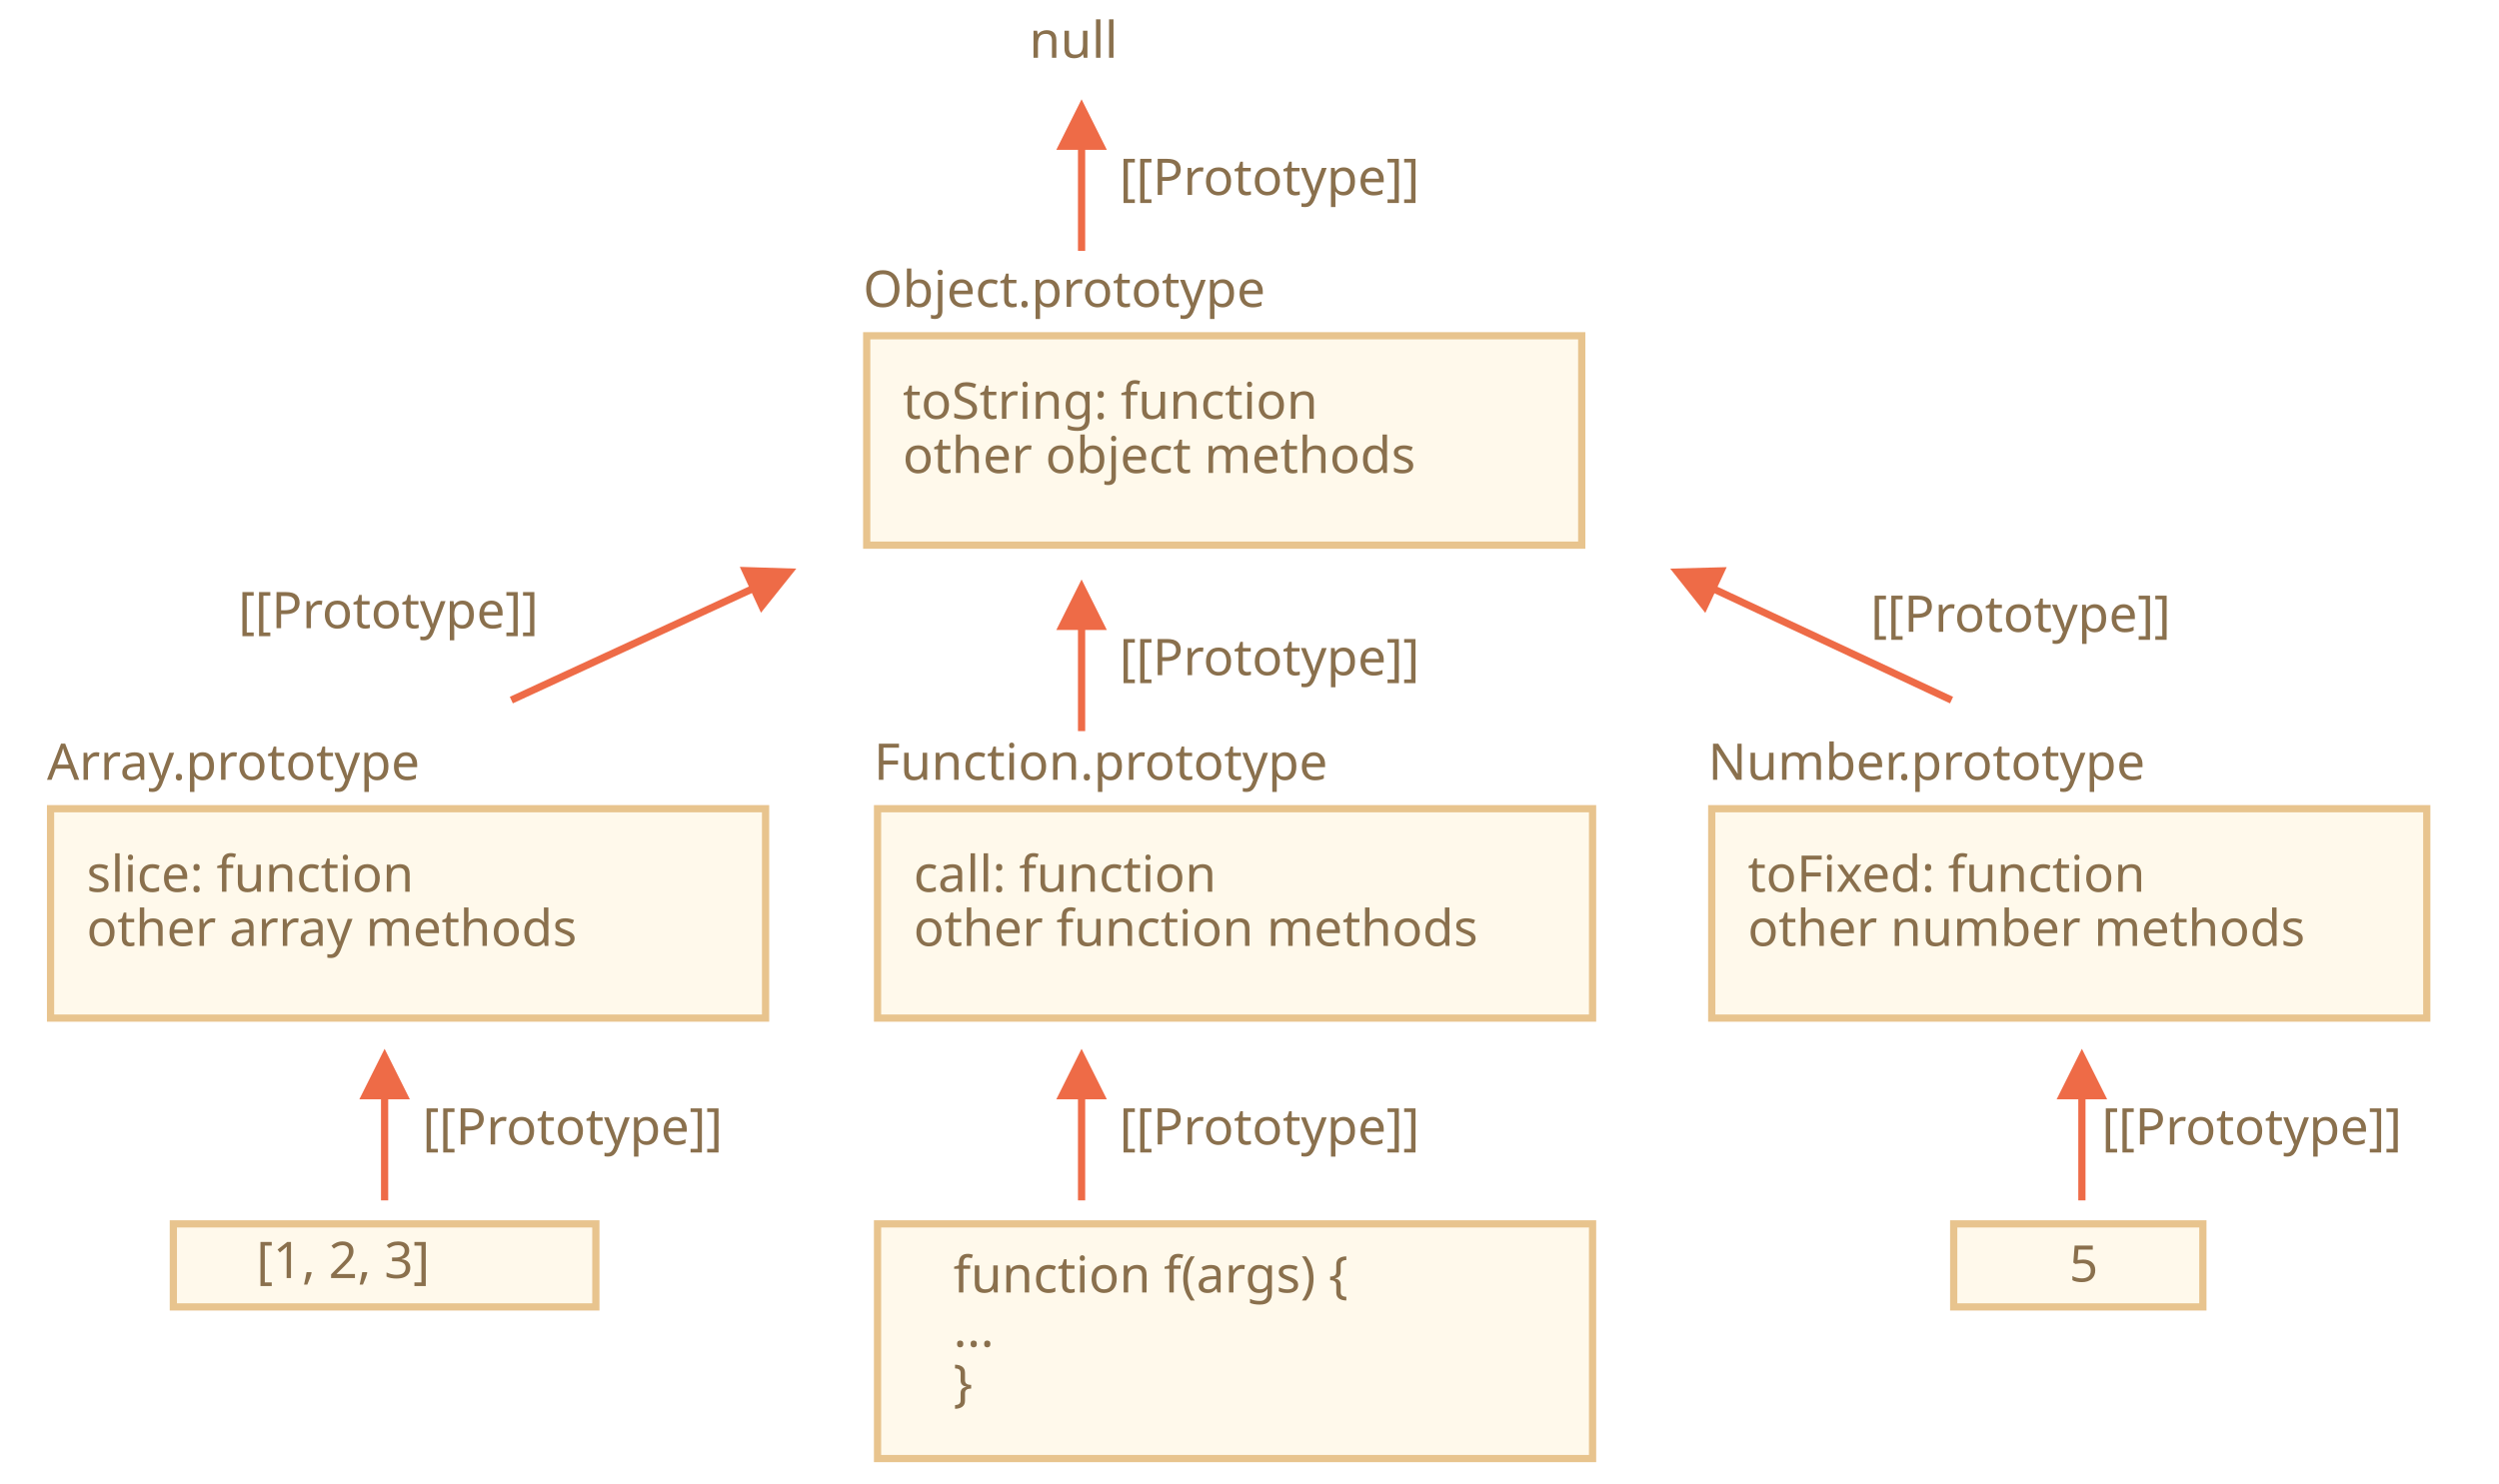
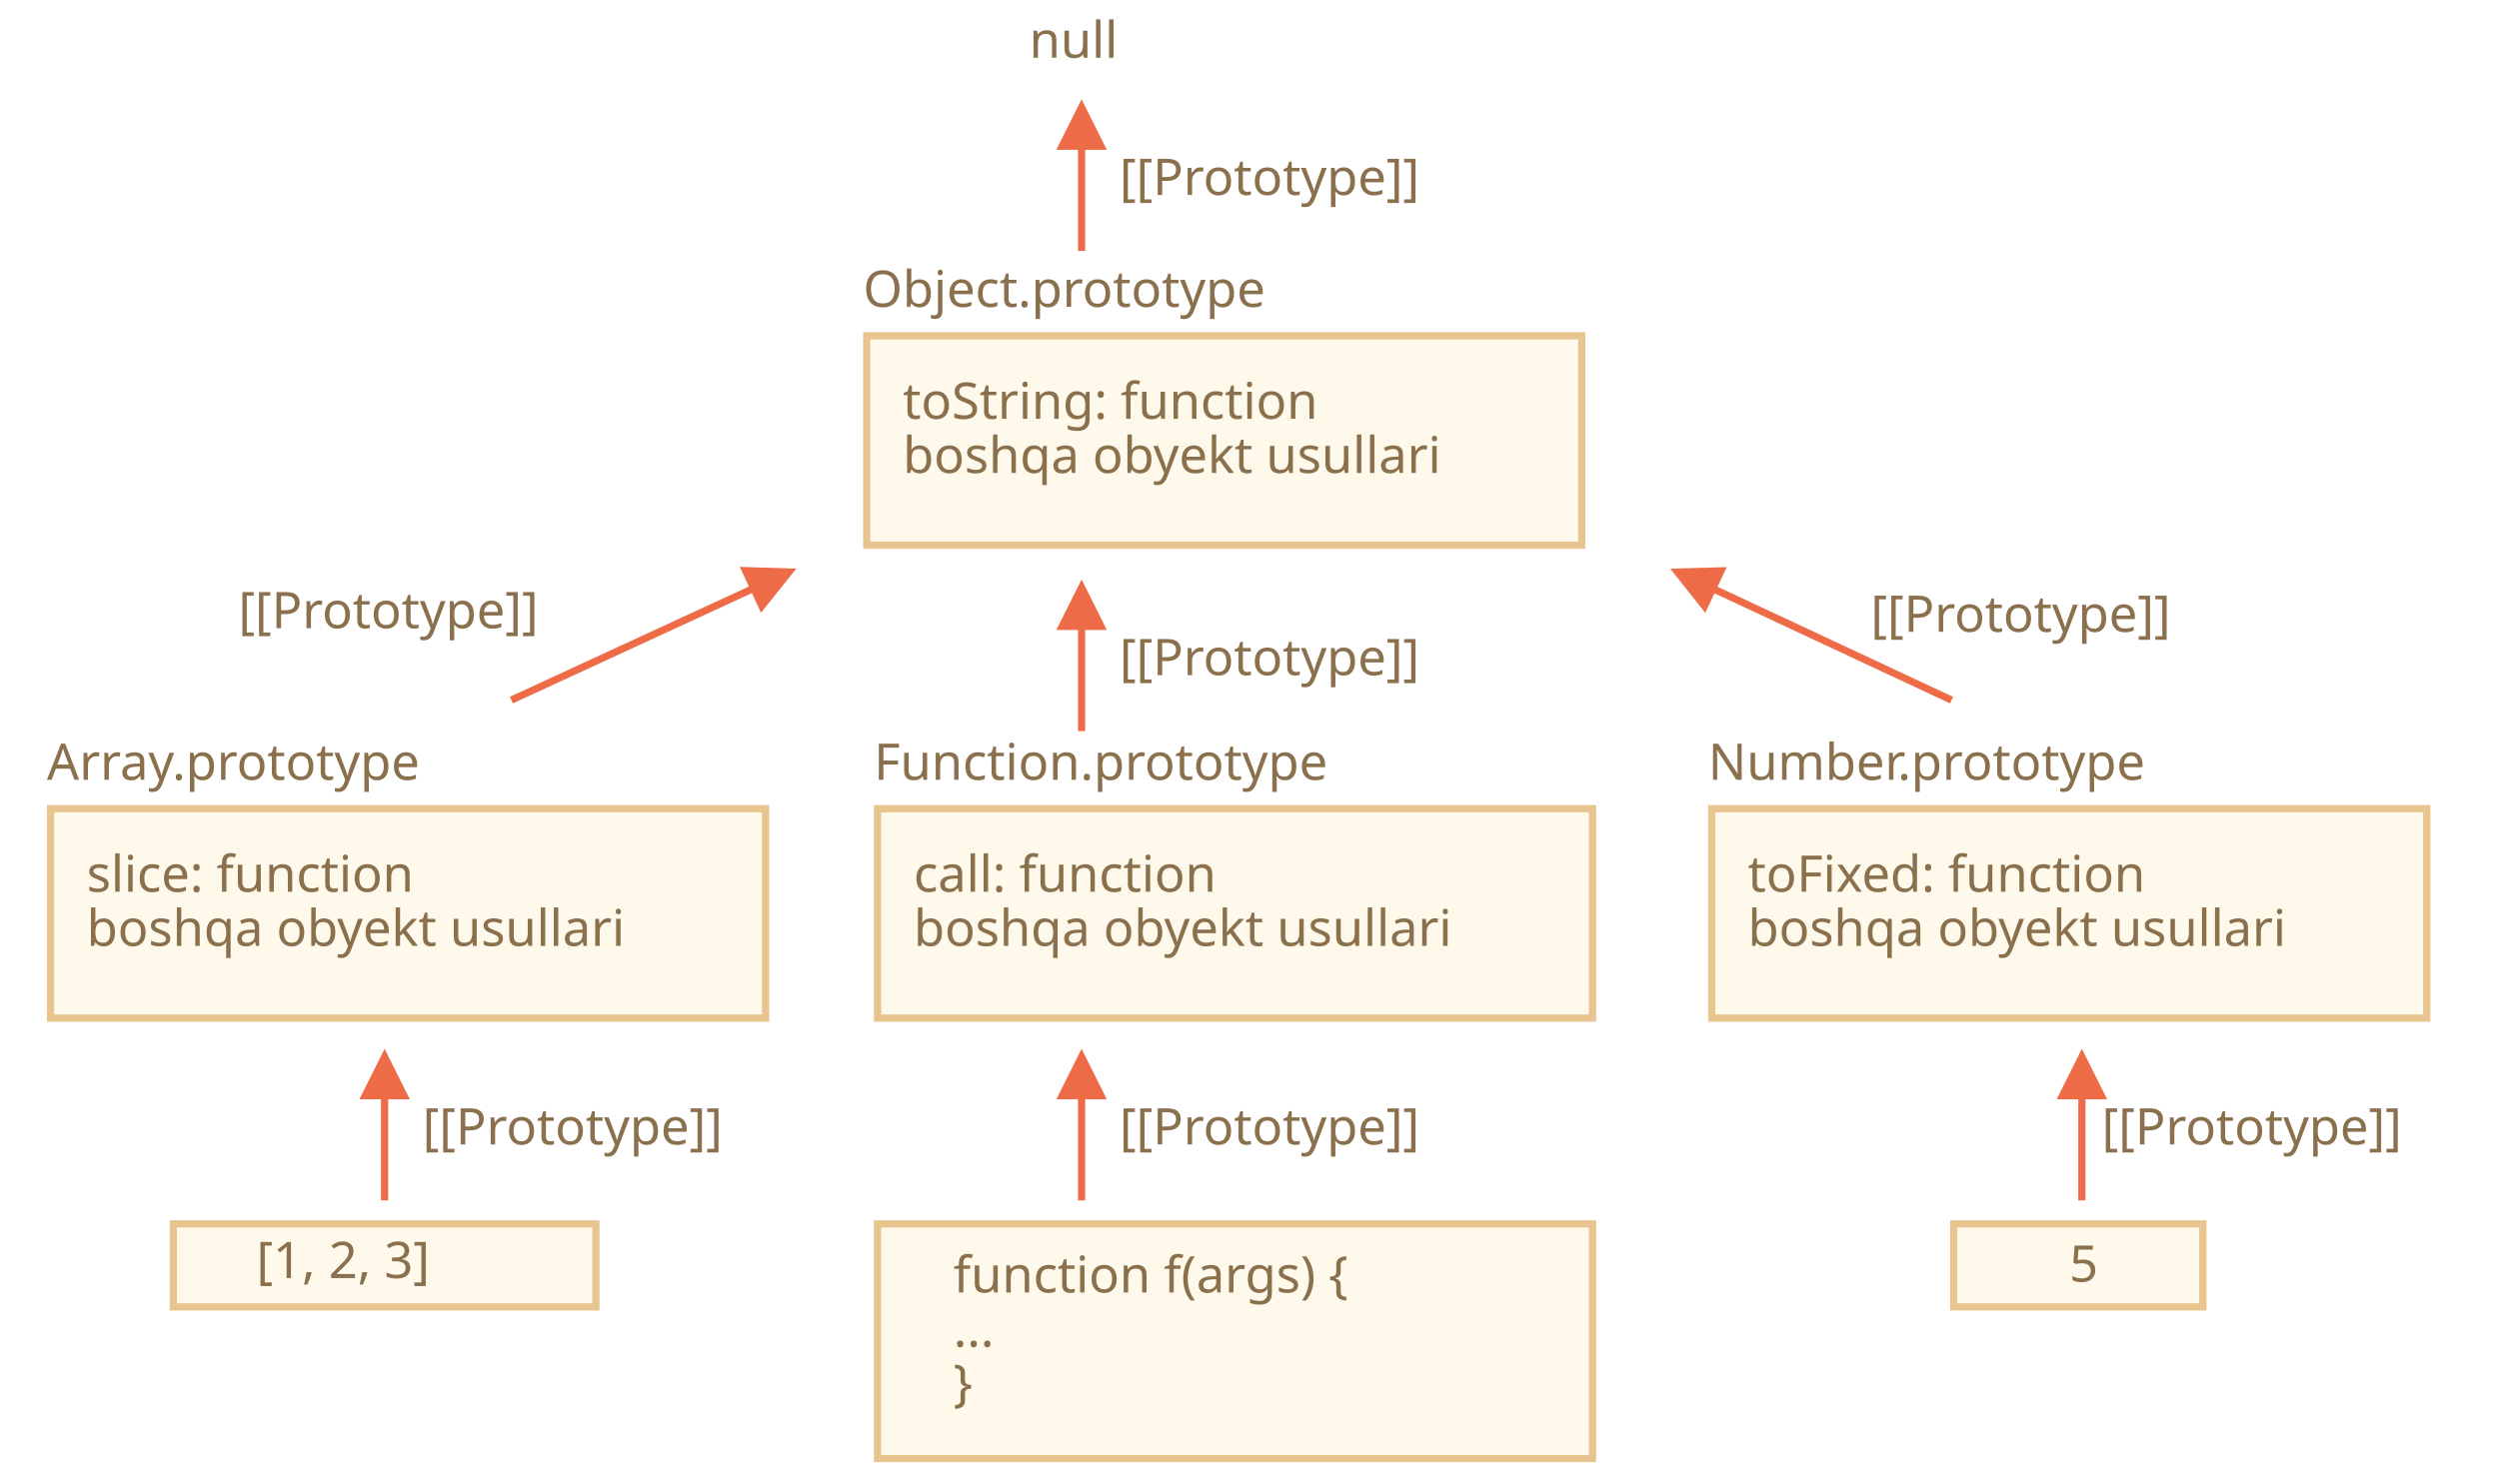
<svg xmlns="http://www.w3.org/2000/svg" width="692px" height="411px" viewBox="0 0 692 411" version="1.1">
  <g id="inheritance" stroke="none" stroke-width="1" fill="none" fill-rule="evenodd">
    <g id="native-prototypes-classes.svg">
      <rect id="Rectangle-1" stroke="#E8C48E" stroke-width="2" fill="#FFF9EB" x="240" y="93" width="198" height="58" />
      <text id="toString:-function" font-family="PTMono-Regular, PT Mono" font-size="14" font-weight="normal" fill="#8A704D">
        <tspan x="250" y="116">toString: function</tspan>
-         <tspan x="250" y="131">other object methods</tspan>
+         <tspan x="250" y="131">boshqa obyekt usullari</tspan>
      </text>
      <text id="Object.prototype" font-family="PTMono-Regular, PT Mono" font-size="14" font-weight="normal" fill="#8A704D">
        <tspan x="239" y="85">Object.prototype</tspan>
      </text>
      <path id="Line-2" d="M300.5,41.5 L300.5,69.5 L298.5,69.5 L298.5,41.5 L292.5,41.5 L299.5,27.5 L306.5,41.5 L300.5,41.5 Z" fill="#EE6B47" fill-rule="nonzero" />
      <path id="Line-3" d="M300.5,174.5 L300.5,202.5 L298.5,202.5 L298.5,174.5 L292.5,174.5 L299.5,160.5 L306.5,174.5 L300.5,174.5 Z" fill="#EE6B47" fill-rule="nonzero" />
      <text id="null" font-family="PTMono-Regular, PT Mono" font-size="14" font-weight="normal" fill="#8A704D">
        <tspan x="285" y="16">null</tspan>
      </text>
      <rect id="Rectangle-1" stroke="#E8C48E" stroke-width="2" fill="#FFF9EB" x="14" y="224" width="198" height="58" />
      <text id="slice:-function" font-family="PTMono-Regular, PT Mono" font-size="14" font-weight="normal" fill="#8A704D">
        <tspan x="24" y="247">slice: function</tspan>
-         <tspan x="24" y="262">other array methods</tspan>
+         <tspan x="24" y="262">boshqa obyekt usullari</tspan>
      </text>
      <text id="[[Prototype]]" font-family="PTMono-Regular, PT Mono" font-size="14" font-weight="normal" fill="#8A704D">
        <tspan x="66" y="174">[[Prototype]]</tspan>
      </text>
      <text id="[[Prototype]]-Copy-6" font-family="PTMono-Regular, PT Mono" font-size="14" font-weight="normal" fill="#8A704D">
        <tspan x="518" y="175">[[Prototype]]</tspan>
      </text>
      <text id="[[Prototype]]-Copy" font-family="PTMono-Regular, PT Mono" font-size="14" font-weight="normal" fill="#8A704D">
        <tspan x="310" y="187">[[Prototype]]</tspan>
      </text>
      <text id="[[Prototype]]-Copy-2" font-family="PTMono-Regular, PT Mono" font-size="14" font-weight="normal" fill="#8A704D">
        <tspan x="310" y="54">[[Prototype]]</tspan>
      </text>
      <text id="[[Prototype]]" font-family="PTMono-Regular, PT Mono" font-size="14" font-weight="normal" fill="#8A704D">
        <tspan x="310" y="317">[[Prototype]]</tspan>
      </text>
      <text id="[[Prototype]]-Copy-4" font-family="PTMono-Regular, PT Mono" font-size="14" font-weight="normal" fill="#8A704D">
        <tspan x="582" y="317">[[Prototype]]</tspan>
      </text>
      <text id="[[Prototype]]-Copy-5" font-family="PTMono-Regular, PT Mono" font-size="14" font-weight="normal" fill="#8A704D">
        <tspan x="117" y="317">[[Prototype]]</tspan>
      </text>
      <text id="Array.prototype" font-family="PTMono-Regular, PT Mono" font-size="14" font-weight="normal" fill="#8A704D">
        <tspan x="13" y="216">Array.prototype</tspan>
      </text>
      <rect id="Rectangle-1" stroke="#E8C48E" stroke-width="2" fill="#FFF9EB" x="243" y="224" width="198" height="58" />
      <text id="call:-function-other" font-family="PTMono-Regular, PT Mono" font-size="14" font-weight="normal" fill="#8A704D">
        <tspan x="253" y="247">call: function</tspan>
-         <tspan x="253" y="262">other function methods</tspan>
+         <tspan x="253" y="262">boshqa obyekt usullari</tspan>
      </text>
      <text id="Function.prototype" font-family="PTMono-Regular, PT Mono" font-size="14" font-weight="normal" fill="#8A704D">
        <tspan x="242" y="216">Function.prototype</tspan>
      </text>
      <rect id="Rectangle-1" stroke="#E8C48E" stroke-width="2" fill="#FFF9EB" x="474" y="224" width="198" height="58" />
      <text id="toFixed:-function" font-family="PTMono-Regular, PT Mono" font-size="14" font-weight="normal" fill="#8A704D">
        <tspan x="484" y="247">toFixed: function</tspan>
-         <tspan x="484" y="262">other number methods</tspan>
+         <tspan x="484" y="262">boshqa obyekt usullari</tspan>
      </text>
      <text id="Number.prototype" font-family="PTMono-Regular, PT Mono" font-size="14" font-weight="normal" fill="#8A704D">
        <tspan x="473" y="216">Number.prototype</tspan>
      </text>
      <path id="Line" d="M208.208,164.275 L142.011,194.827 L141.173,193.011 L207.37,162.459 L204.855,157.011 L220.5,157.5 L210.722,169.723 L208.208,164.275 Z" fill="#EE6B47" fill-rule="nonzero" />
      <path id="Line" d="M475.606,162.524 L540.829,193.018 L539.982,194.829 L474.759,164.335 L472.218,169.771 L462.5,157.5 L478.147,157.088 L475.606,162.524 Z" fill="#EE6B47" fill-rule="nonzero" />
      <rect id="Rectangle-5" stroke="#E8C48E" stroke-width="2" fill="#FFF9EB" x="48" y="339" width="117" height="23" />
      <text id="[1,-2,-3]" font-family="PTMono-Regular, PT Mono" font-size="14" font-weight="normal" fill="#8A704D">
        <tspan x="71" y="354">[1, 2, 3]</tspan>
      </text>
      <rect id="Rectangle-6" stroke="#E8C48E" stroke-width="2" fill="#FFF9EB" x="243" y="339" width="198" height="65" />
      <text id="function-f(args)-{" font-family="PTMono-Regular, PT Mono" font-size="14" font-weight="normal" fill="#8A704D">
        <tspan x="264" y="358">function f(args) {</tspan>
        <tspan x="264" y="373">  ...</tspan>
        <tspan x="264" y="388">}</tspan>
      </text>
      <rect id="Rectangle-7" stroke="#E8C48E" stroke-width="2" fill="#FFF9EB" x="541" y="339" width="69" height="23" />
      <text id="5" font-family="PTMono-Regular, PT Mono" font-size="14" font-weight="normal" fill="#8A704D">
        <tspan x="573" y="355">5</tspan>
      </text>
      <path id="Line-4" d="M300.5,304.5 L300.5,332.5 L298.5,332.5 L298.5,304.5 L292.5,304.5 L299.5,290.5 L306.5,304.5 L300.5,304.5 Z" fill="#EE6B47" fill-rule="nonzero" />
      <path id="Line-5" d="M577.5,304.5 L577.5,332.5 L575.5,332.5 L575.5,304.5 L569.5,304.5 L576.5,290.5 L583.5,304.5 L577.5,304.5 Z" fill="#EE6B47" fill-rule="nonzero" />
      <path id="Line-6" d="M107.5,304.5 L107.5,332.5 L105.5,332.5 L105.5,304.5 L99.5,304.5 L106.5,290.5 L113.5,304.5 L107.5,304.5 Z" fill="#EE6B47" fill-rule="nonzero" />
    </g>
  </g>
</svg>
